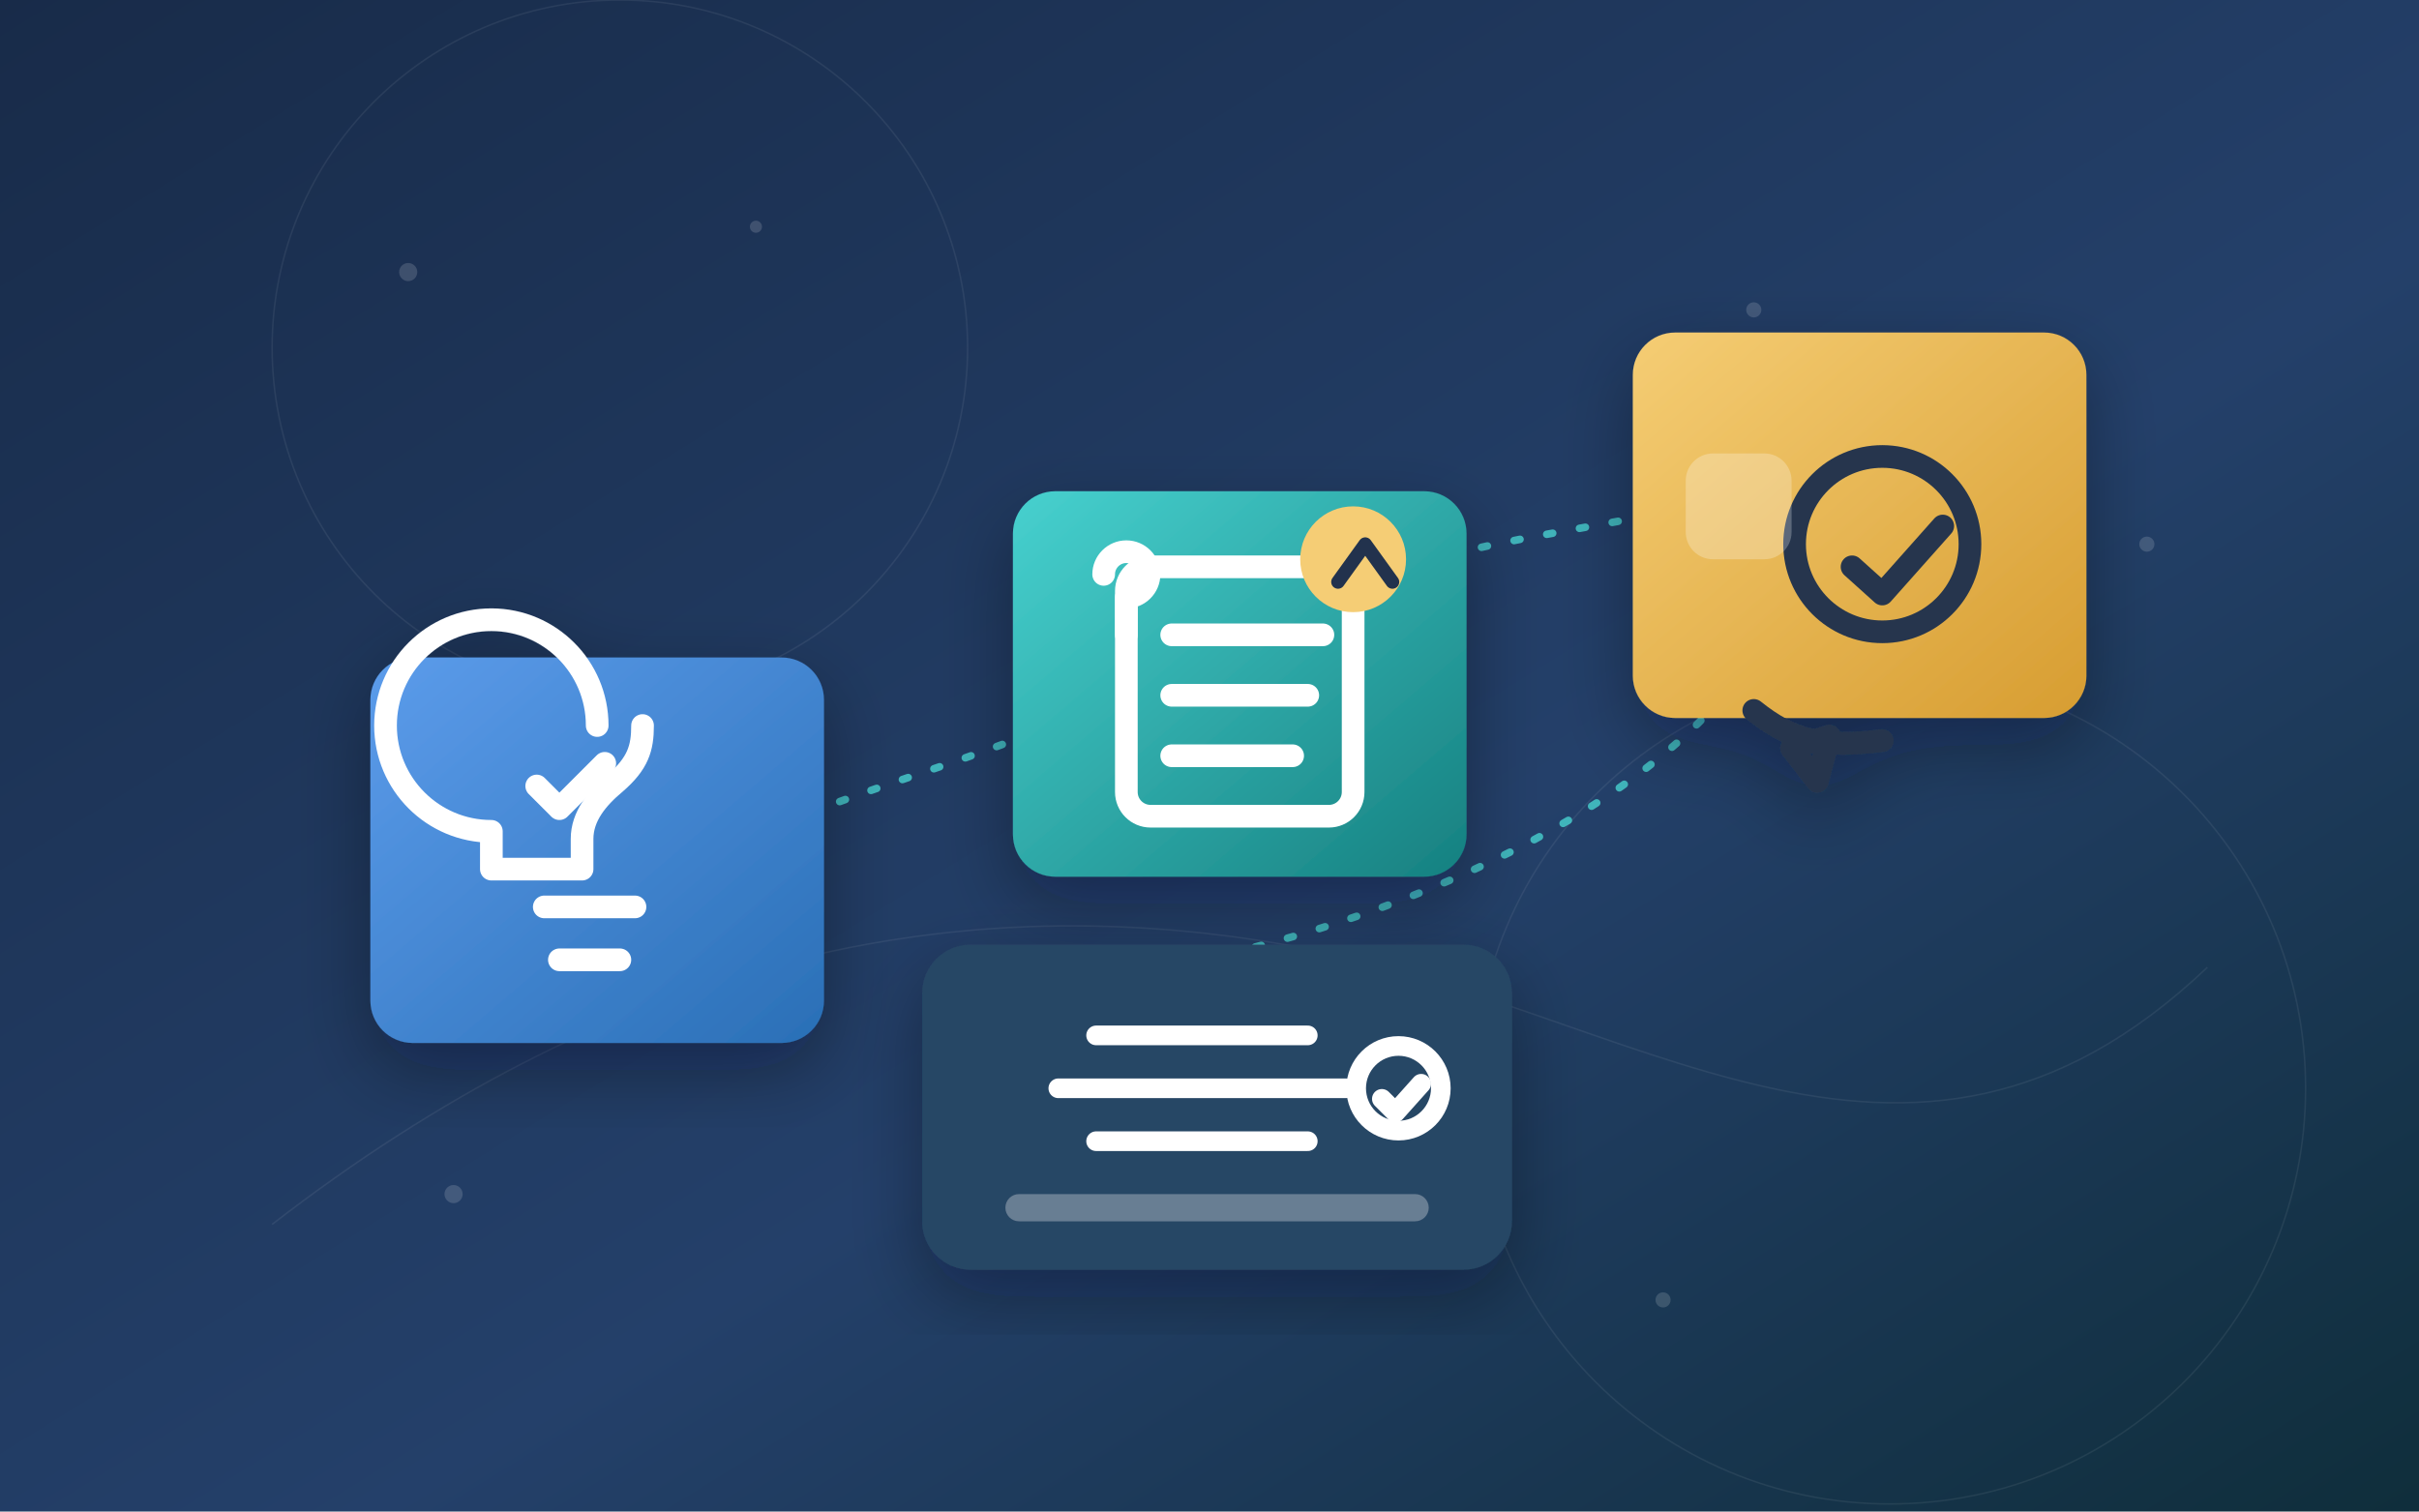
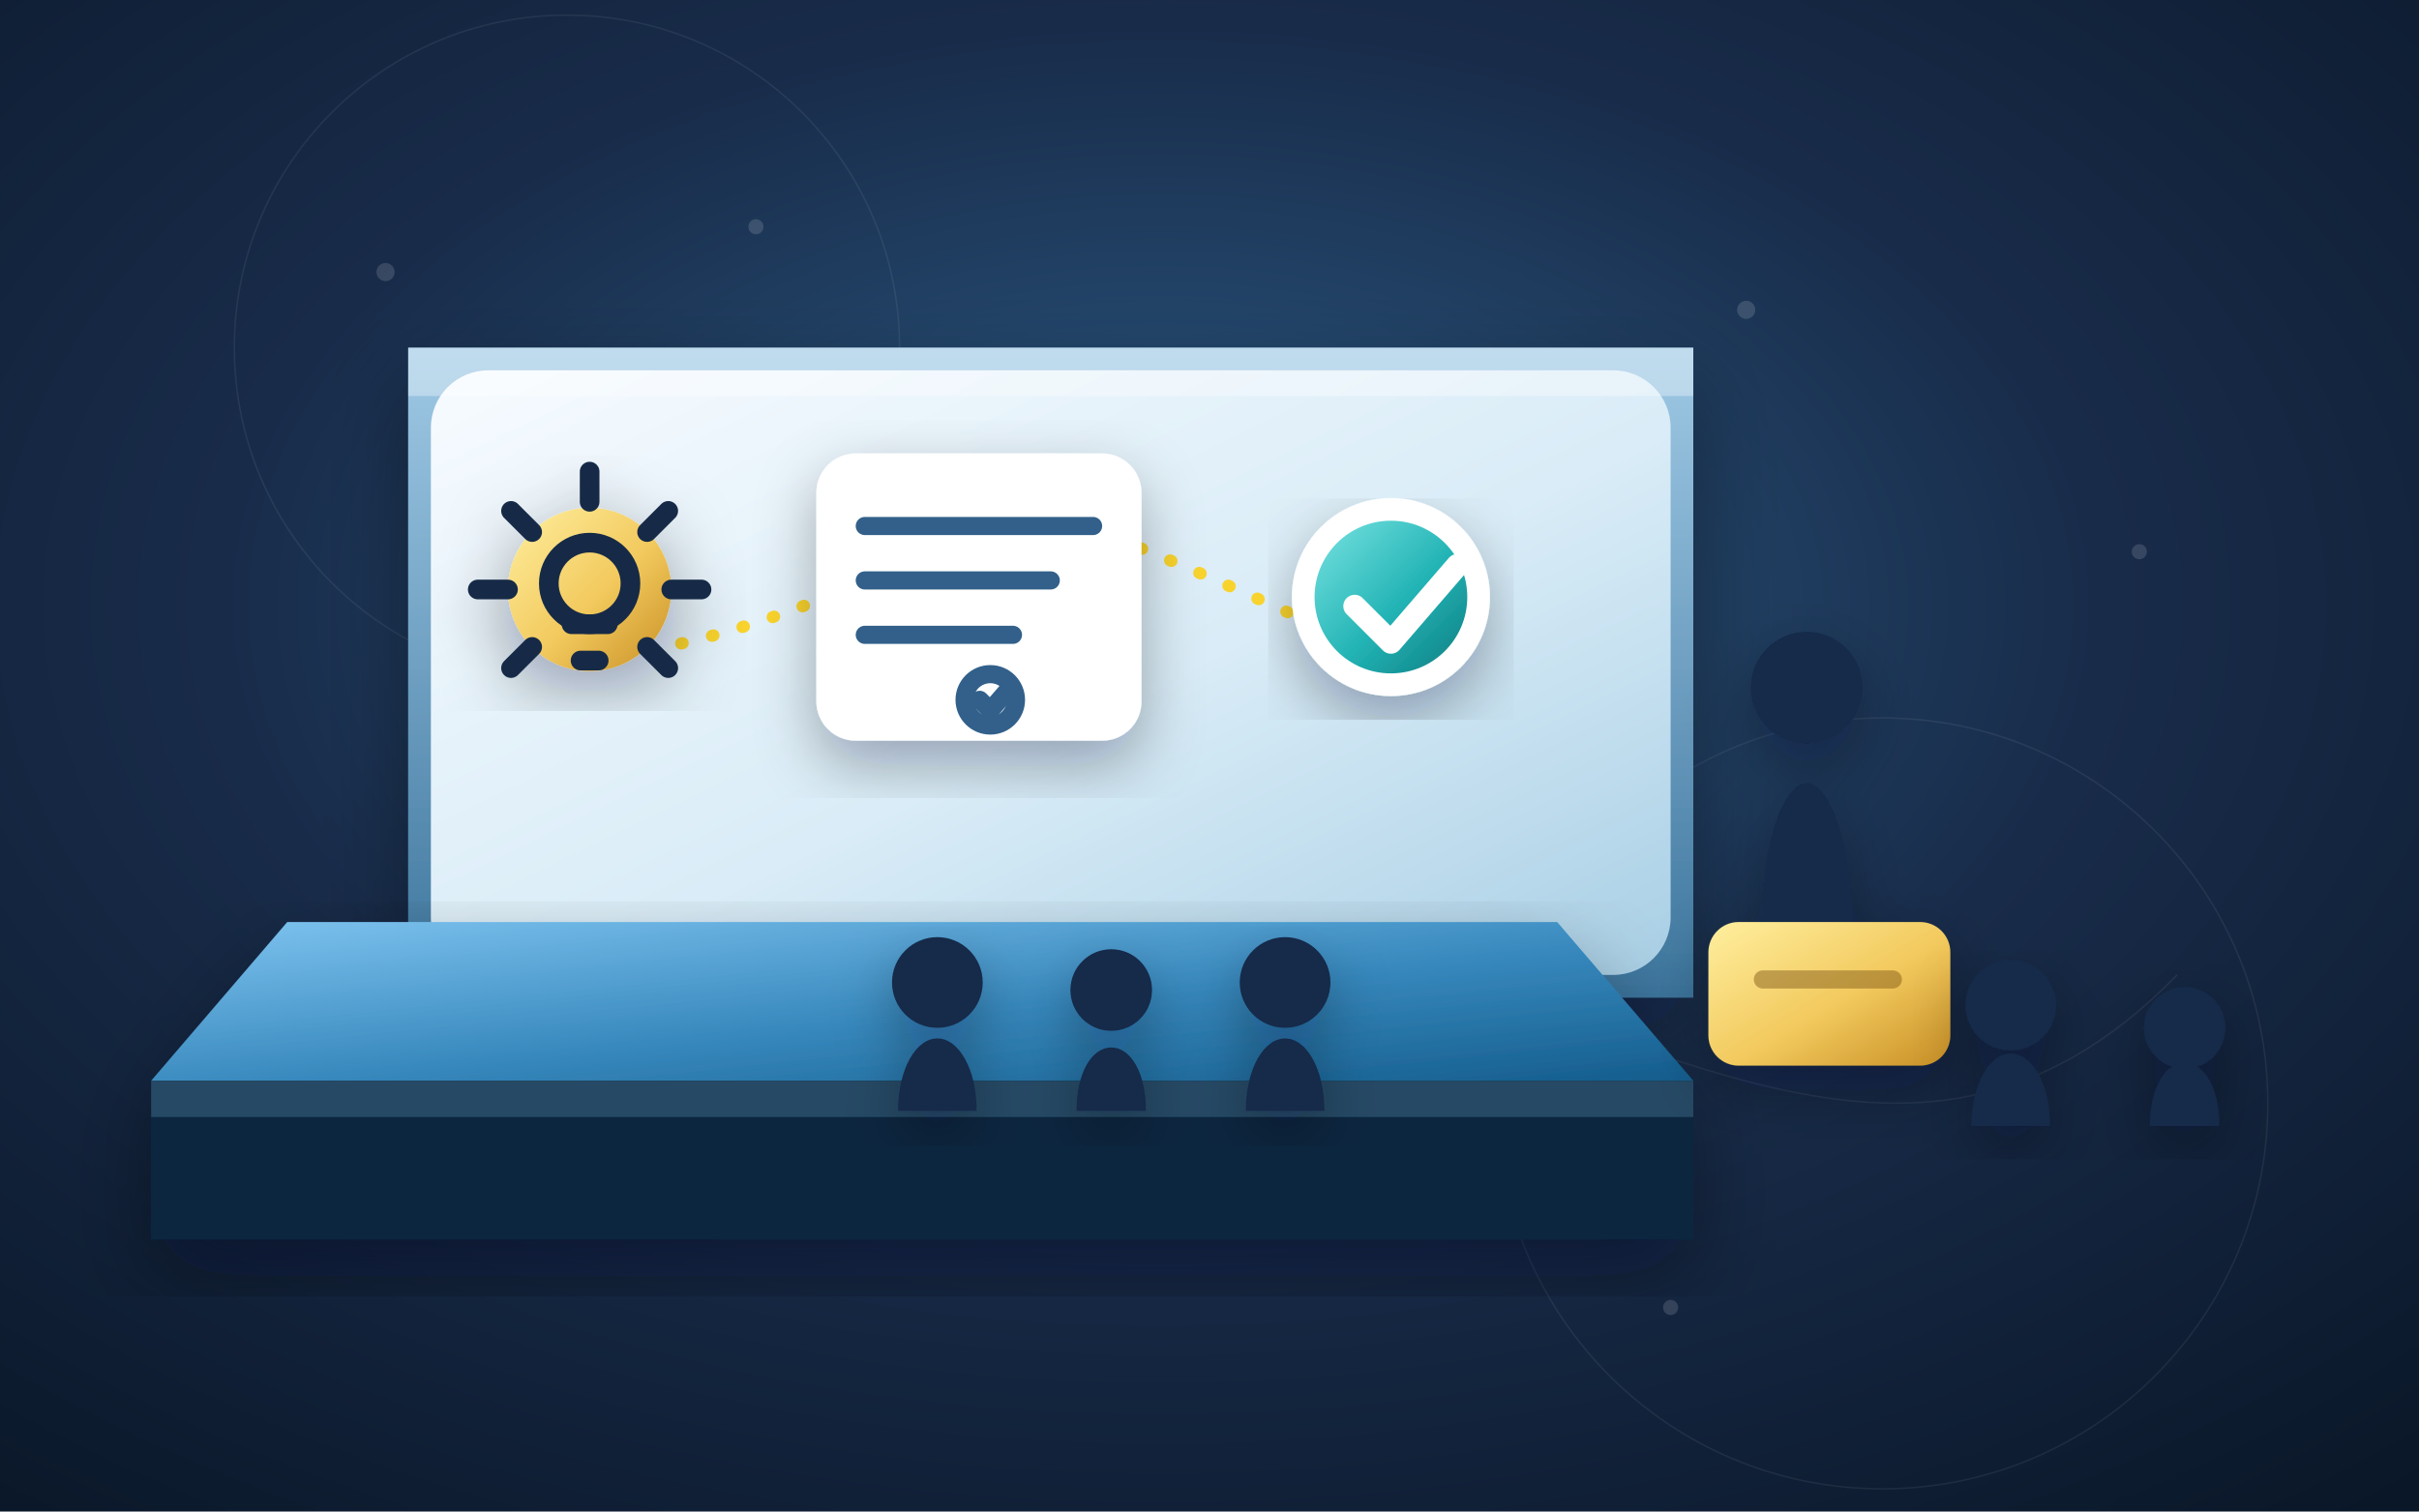
<svg xmlns="http://www.w3.org/2000/svg" viewBox="0 0 1600 1000" role="img" aria-hidden="true">
  <defs>
-     <linearGradient id="useCaseBackground" x1="0" y1="0" x2="1" y2="1">
-       <stop offset="0" stop-color="#182b49" />
-       <stop offset=".58" stop-color="#24406a" />
-       <stop offset="1" stop-color="#0f2e3b" />
+     <radialGradient id="useCaseBackground" cx="48%" cy="40%" r="78%">
+       <stop offset="0" stop-color="#2c5c86" />
+       <stop offset=".5" stop-color="#182b49" />
+       <stop offset="1" stop-color="#0a1728" />
+     </radialGradient>
+     <linearGradient id="useCaseBoard" x1="0" y1="0" x2="1" y2="1">
+       <stop offset="0" stop-color="#f7fbff" />
+       <stop offset=".55" stop-color="#d9ecf7" />
+       <stop offset="1" stop-color="#a9cfe5" />
    </linearGradient>
-     <linearGradient id="useCaseBlue" x1="0" y1="0" x2="1" y2="1">
-       <stop offset="0" stop-color="#5c9ceb" />
-       <stop offset="1" stop-color="#2a6fb6" />
+     <linearGradient id="useCaseBoardEdge" x1="0" y1="0" x2="0" y2="1">
+       <stop offset="0" stop-color="#9fc9e5" />
+       <stop offset="1" stop-color="#3d759d" />
    </linearGradient>
-     <linearGradient id="useCaseTeal" x1="0" y1="0" x2="1" y2="1">
-       <stop offset="0" stop-color="#47d1cf" />
-       <stop offset="1" stop-color="#168080" />
+     <linearGradient id="useCaseStage" x1="0" y1="0" x2="1" y2="1">
+       <stop offset="0" stop-color="#7fc4f0" />
+       <stop offset=".55" stop-color="#3788bd" />
+       <stop offset="1" stop-color="#145c8c" />
    </linearGradient>
-     <linearGradient id="useCaseGold" x1="0" y1="0" x2="1" y2="1">
-       <stop offset="0" stop-color="#f5cd74" />
-       <stop offset="1" stop-color="#d79d31" />
+     <linearGradient id="useCaseGold3D" x1="0" y1="0" x2="1" y2="1">
+       <stop offset="0" stop-color="#ffef9f" />
+       <stop offset=".55" stop-color="#f2c95d" />
+       <stop offset="1" stop-color="#c88f25" />
    </linearGradient>
-     <filter id="useCaseShadow" x="-20%" y="-20%" width="140%" height="140%">
-       <feDropShadow dx="0" dy="18" stdDeviation="24" flood-color="#020814" flood-opacity=".34" />
+     <linearGradient id="useCaseTeal3D" x1="0" y1="0" x2="1" y2="1">
+       <stop offset="0" stop-color="#84e9e8" />
+       <stop offset=".55" stop-color="#22b3b4" />
+       <stop offset="1" stop-color="#0b7479" />
+     </linearGradient>
+     <filter id="useCaseShadow" x="-18%" y="-18%" width="136%" height="136%">
+       <feDropShadow dx="0" dy="24" stdDeviation="28" flood-color="#020814" flood-opacity=".38" />
+     </filter>
+     <filter id="useCaseSmallShadow" x="-20%" y="-20%" width="140%" height="140%">
+       <feDropShadow dx="0" dy="16" stdDeviation="20" flood-color="#020814" flood-opacity=".32" />
    </filter>
  </defs>
  <rect width="1600" height="1000" fill="url(#useCaseBackground)" />
  <g fill="none" stroke="#ffffff" stroke-opacity=".07">
-     <circle cx="410" cy="230" r="230" />
-     <circle cx="1250" cy="720" r="275" />
-     <path d="M180 810C400 640 620 585 850 625s410 205 610 15" />
+     <circle cx="375" cy="230" r="220" />
+     <circle cx="1245" cy="730" r="255" />
+     <path d="M175 810C400 645 620 590 850 625s410 205 590 20" />
  </g>
-   <g fill="#ffffff" opacity=".15">
-     <circle cx="270" cy="180" r="6" />
-     <circle cx="500" cy="150" r="4" />
-     <circle cx="1160" cy="205" r="5" />
-     <circle cx="1420" cy="360" r="5" />
+   <g fill="#ffffff" opacity=".14">
+     <circle cx="255" cy="180" r="6" />
+     <circle cx="500" cy="150" r="5" />
+     <circle cx="1155" cy="205" r="6" />
+     <circle cx="1415" cy="365" r="5" />
    <circle cx="300" cy="790" r="6" />
-     <circle cx="1100" cy="860" r="5" />
-   </g>
-   <g stroke="#47d1cf" stroke-width="5" stroke-dasharray="4 18" stroke-linecap="round" opacity=".8" fill="none">
-     <path d="M455 575C565 515 650 510 780 440" />
-     <path d="M895 385C1000 350 1080 350 1175 320" />
-     <path d="M1175 405C1130 515 955 600 795 635" />
+     <circle cx="1105" cy="865" r="5" />
  </g>
  <g filter="url(#useCaseShadow)">
-     <rect x="245" y="435" width="300" height="255" rx="28" fill="url(#useCaseBlue)" />
+     <path d="M270 230h850v430H270z" fill="url(#useCaseBoardEdge)" />
+     <rect x="285" y="245" width="820" height="400" rx="38" fill="url(#useCaseBoard)" />
+     <path d="M270 230h850v32H270z" fill="#fff" opacity=".34" />
+   </g>
+   <g stroke="#ffcd00" stroke-width="8" stroke-linecap="round" stroke-dasharray="1 20" fill="none" opacity=".82">
+     <path d="M430 430c80-15 140-45 210-75" />
+     <path d="M735 355c65 25 125 55 185 80" />
+   </g>
+   <g filter="url(#useCaseSmallShadow)">
+     <circle cx="390" cy="390" r="54" fill="url(#useCaseGold3D)" />
+     <g fill="none" stroke="#172b46" stroke-width="13" stroke-linecap="round" stroke-linejoin="round">
+       <circle cx="390" cy="386" r="27" />
+       <path d="M378 413h24M384 437h12" />
+       <path d="M390 332v-20M336 390h-20M444 390h20M352 352l-14-14M428 428l14 14M428 352l14-14M352 428l-14 14" />
+     </g>
+   </g>
+   <g filter="url(#useCaseSmallShadow)">
+     <rect x="540" y="300" width="215" height="190" rx="26" fill="#fff" />
+     <g fill="none" stroke="#31618a" stroke-width="12" stroke-linecap="round" stroke-linejoin="round">
+       <path d="M572 348h151M572 384h123M572 420h98" />
+       <circle cx="655" cy="463" r="17" />
+       <path d="M648 463l7 7 13-15" />
+     </g>
+   </g>
+   <g filter="url(#useCaseSmallShadow)">
+     <circle cx="920" cy="395" r="58" fill="url(#useCaseTeal3D)" />
    <g fill="none" stroke="#fff" stroke-width="15" stroke-linecap="round" stroke-linejoin="round">
-       <path d="M395 480a70 70 0 1 0-70 70v25h60v-20c0-15 10-27 22-37 15-13 18-23 18-38" />
-       <path d="M360 600h60M370 635h40" />
-       <path d="M355 520l15 15 30-30" />
+       <circle cx="920" cy="395" r="58" />
+       <path d="M896 401l24 24 44-51" />
    </g>
  </g>
  <g filter="url(#useCaseShadow)">
-     <rect x="670" y="325" width="300" height="255" rx="28" fill="url(#useCaseTeal)" />
-     <g fill="none" stroke="#fff" stroke-width="15" stroke-linecap="round" stroke-linejoin="round">
-       <rect x="745" y="375" width="150" height="165" rx="16" />
-       <path d="M775 420h100M775 460h90M775 500h80" />
-       <path d="M730 380a15 15 0 1 1 15 15v25" />
-     </g>
-     <circle cx="895" cy="370" r="35" fill="#f5cd74" />
-     <path d="M885 385l18-25 18 25" fill="none" stroke="#20324d" stroke-width="9" stroke-linecap="round" stroke-linejoin="round" />
+     <path d="M190 610h840l90 105H100z" fill="url(#useCaseStage)" />
+     <path d="M100 715h1020v105H100z" fill="#0b2841" />
+     <path d="M100 715h1020v24H100z" fill="#8fd4f7" opacity=".2" />
  </g>
-   <g filter="url(#useCaseShadow)">
-     <rect x="1080" y="220" width="300" height="255" rx="28" fill="url(#useCaseGold)" />
-     <g fill="none" stroke="#26364e" stroke-width="15" stroke-linecap="round" stroke-linejoin="round">
-       <circle cx="1245" cy="360" r="58" />
-       <path d="M1225 375l20 18 40-45" />
-       <path d="M1160 470c25 20 45 25 85 20" />
-       <path d="M1185 495l25-8-8 30z" />
-     </g>
-     <rect x="1115" y="300" width="70" height="70" rx="18" fill="#fff" opacity=".25" />
+   <g filter="url(#useCaseSmallShadow)">
+     <circle cx="620" cy="650" r="30" fill="#182b49" />
+     <path d="M594 735c0-28 12-48 26-48s26 20 26 48z" fill="#182b49" />
+     <circle cx="735" cy="655" r="27" fill="#182b49" />
+     <path d="M712 735c0-25 10-42 23-42s23 17 23 42z" fill="#182b49" />
+     <circle cx="850" cy="650" r="30" fill="#182b49" />
+     <path d="M824 735c0-28 12-48 26-48s26 20 26 48z" fill="#182b49" />
  </g>
-   <g filter="url(#useCaseShadow)">
-     <rect x="610" y="625" width="390" height="215" rx="32" fill="#284765" />
-     <g fill="none" stroke="#fff" stroke-width="13" stroke-linecap="round" stroke-linejoin="round">
-       <path d="M700 720h190" />
-       <path d="M725 685h140M725 755h140" />
-       <circle cx="925" cy="720" r="28" />
-       <path d="M914 727l9 9 17-19" />
-     </g>
-     <rect x="665" y="790" width="280" height="18" rx="9" fill="#fff" opacity=".3" />
+   <g filter="url(#useCaseSmallShadow)">
+     <circle cx="1195" cy="455" r="37" fill="#182b49" />
+     <path d="M1165 610c0-52 15-92 30-92s30 40 30 92z" fill="#182b49" />
+     <rect x="1130" y="610" width="160" height="95" rx="20" fill="url(#useCaseGold3D)" />
+     <rect x="1160" y="642" width="98" height="12" rx="6" fill="#7a5312" opacity=".45" />
+   </g>
+   <g filter="url(#useCaseSmallShadow)">
+     <circle cx="1330" cy="665" r="30" fill="#182b49" />
+     <path d="M1304 745c0-28 12-48 26-48s26 20 26 48z" fill="#182b49" />
+     <circle cx="1445" cy="680" r="27" fill="#182b49" />
+     <path d="M1422 745c0-25 10-42 23-42s23 17 23 42z" fill="#182b49" />
  </g>
</svg>
